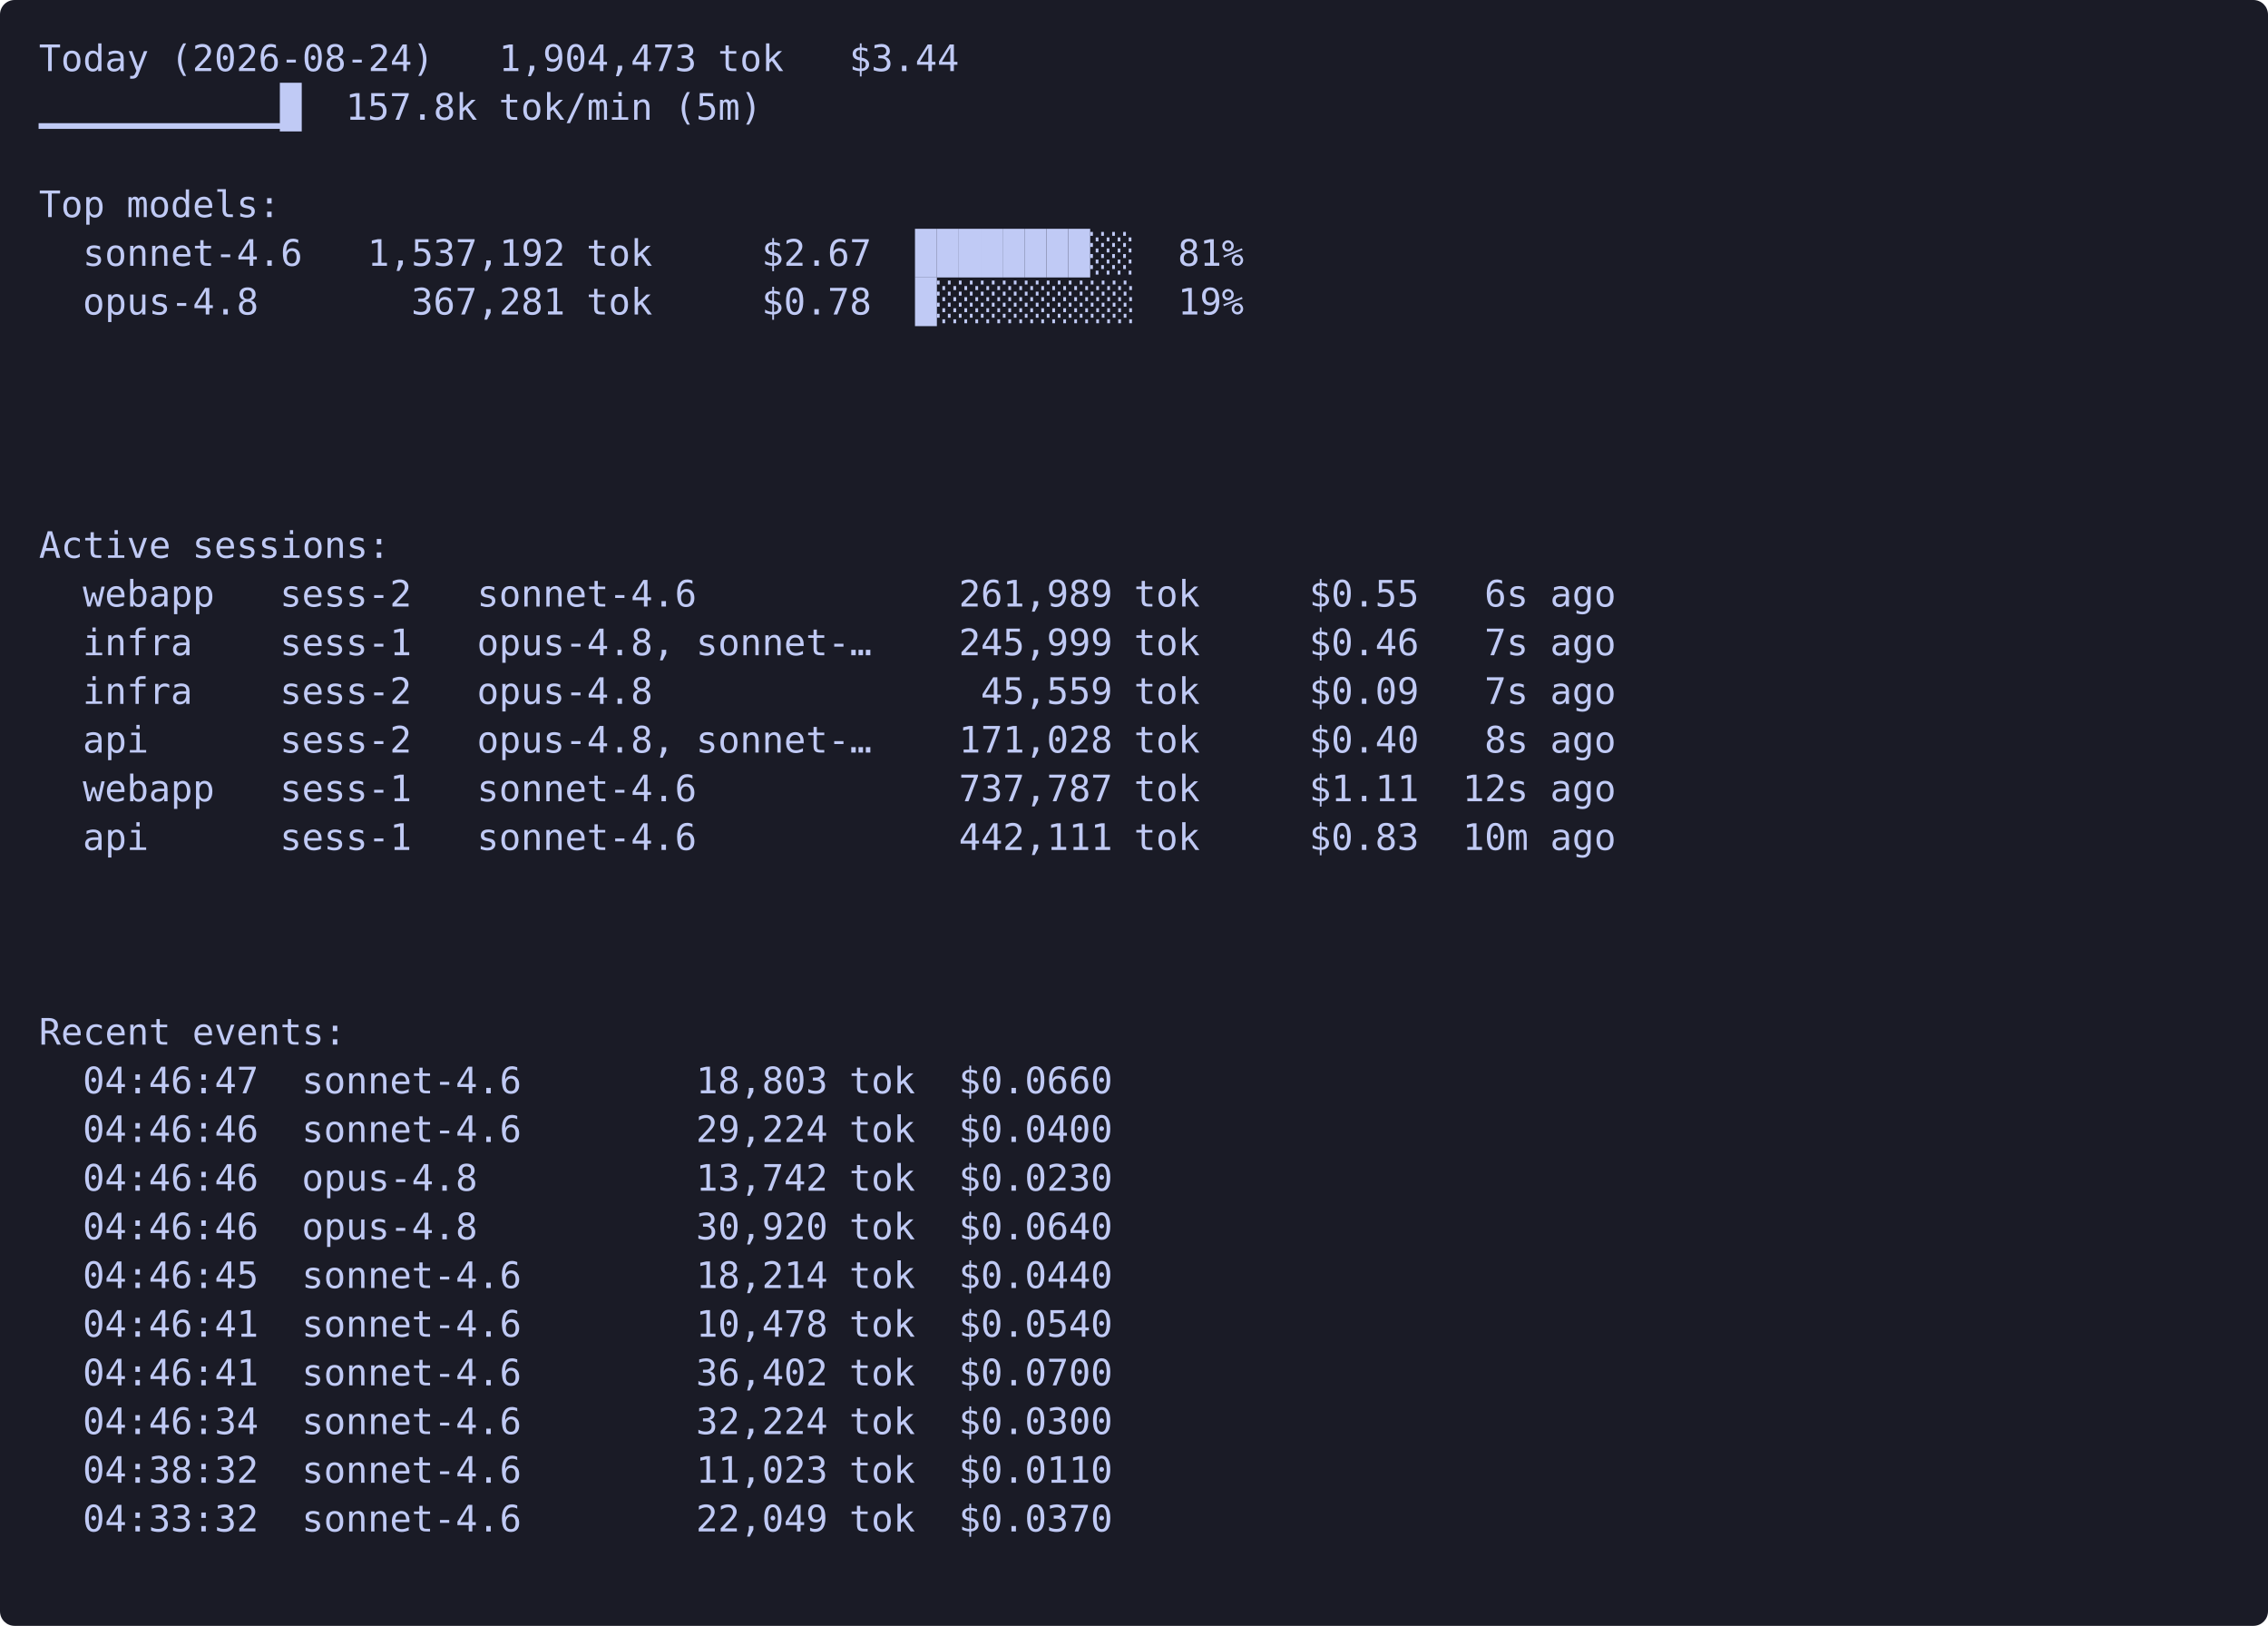
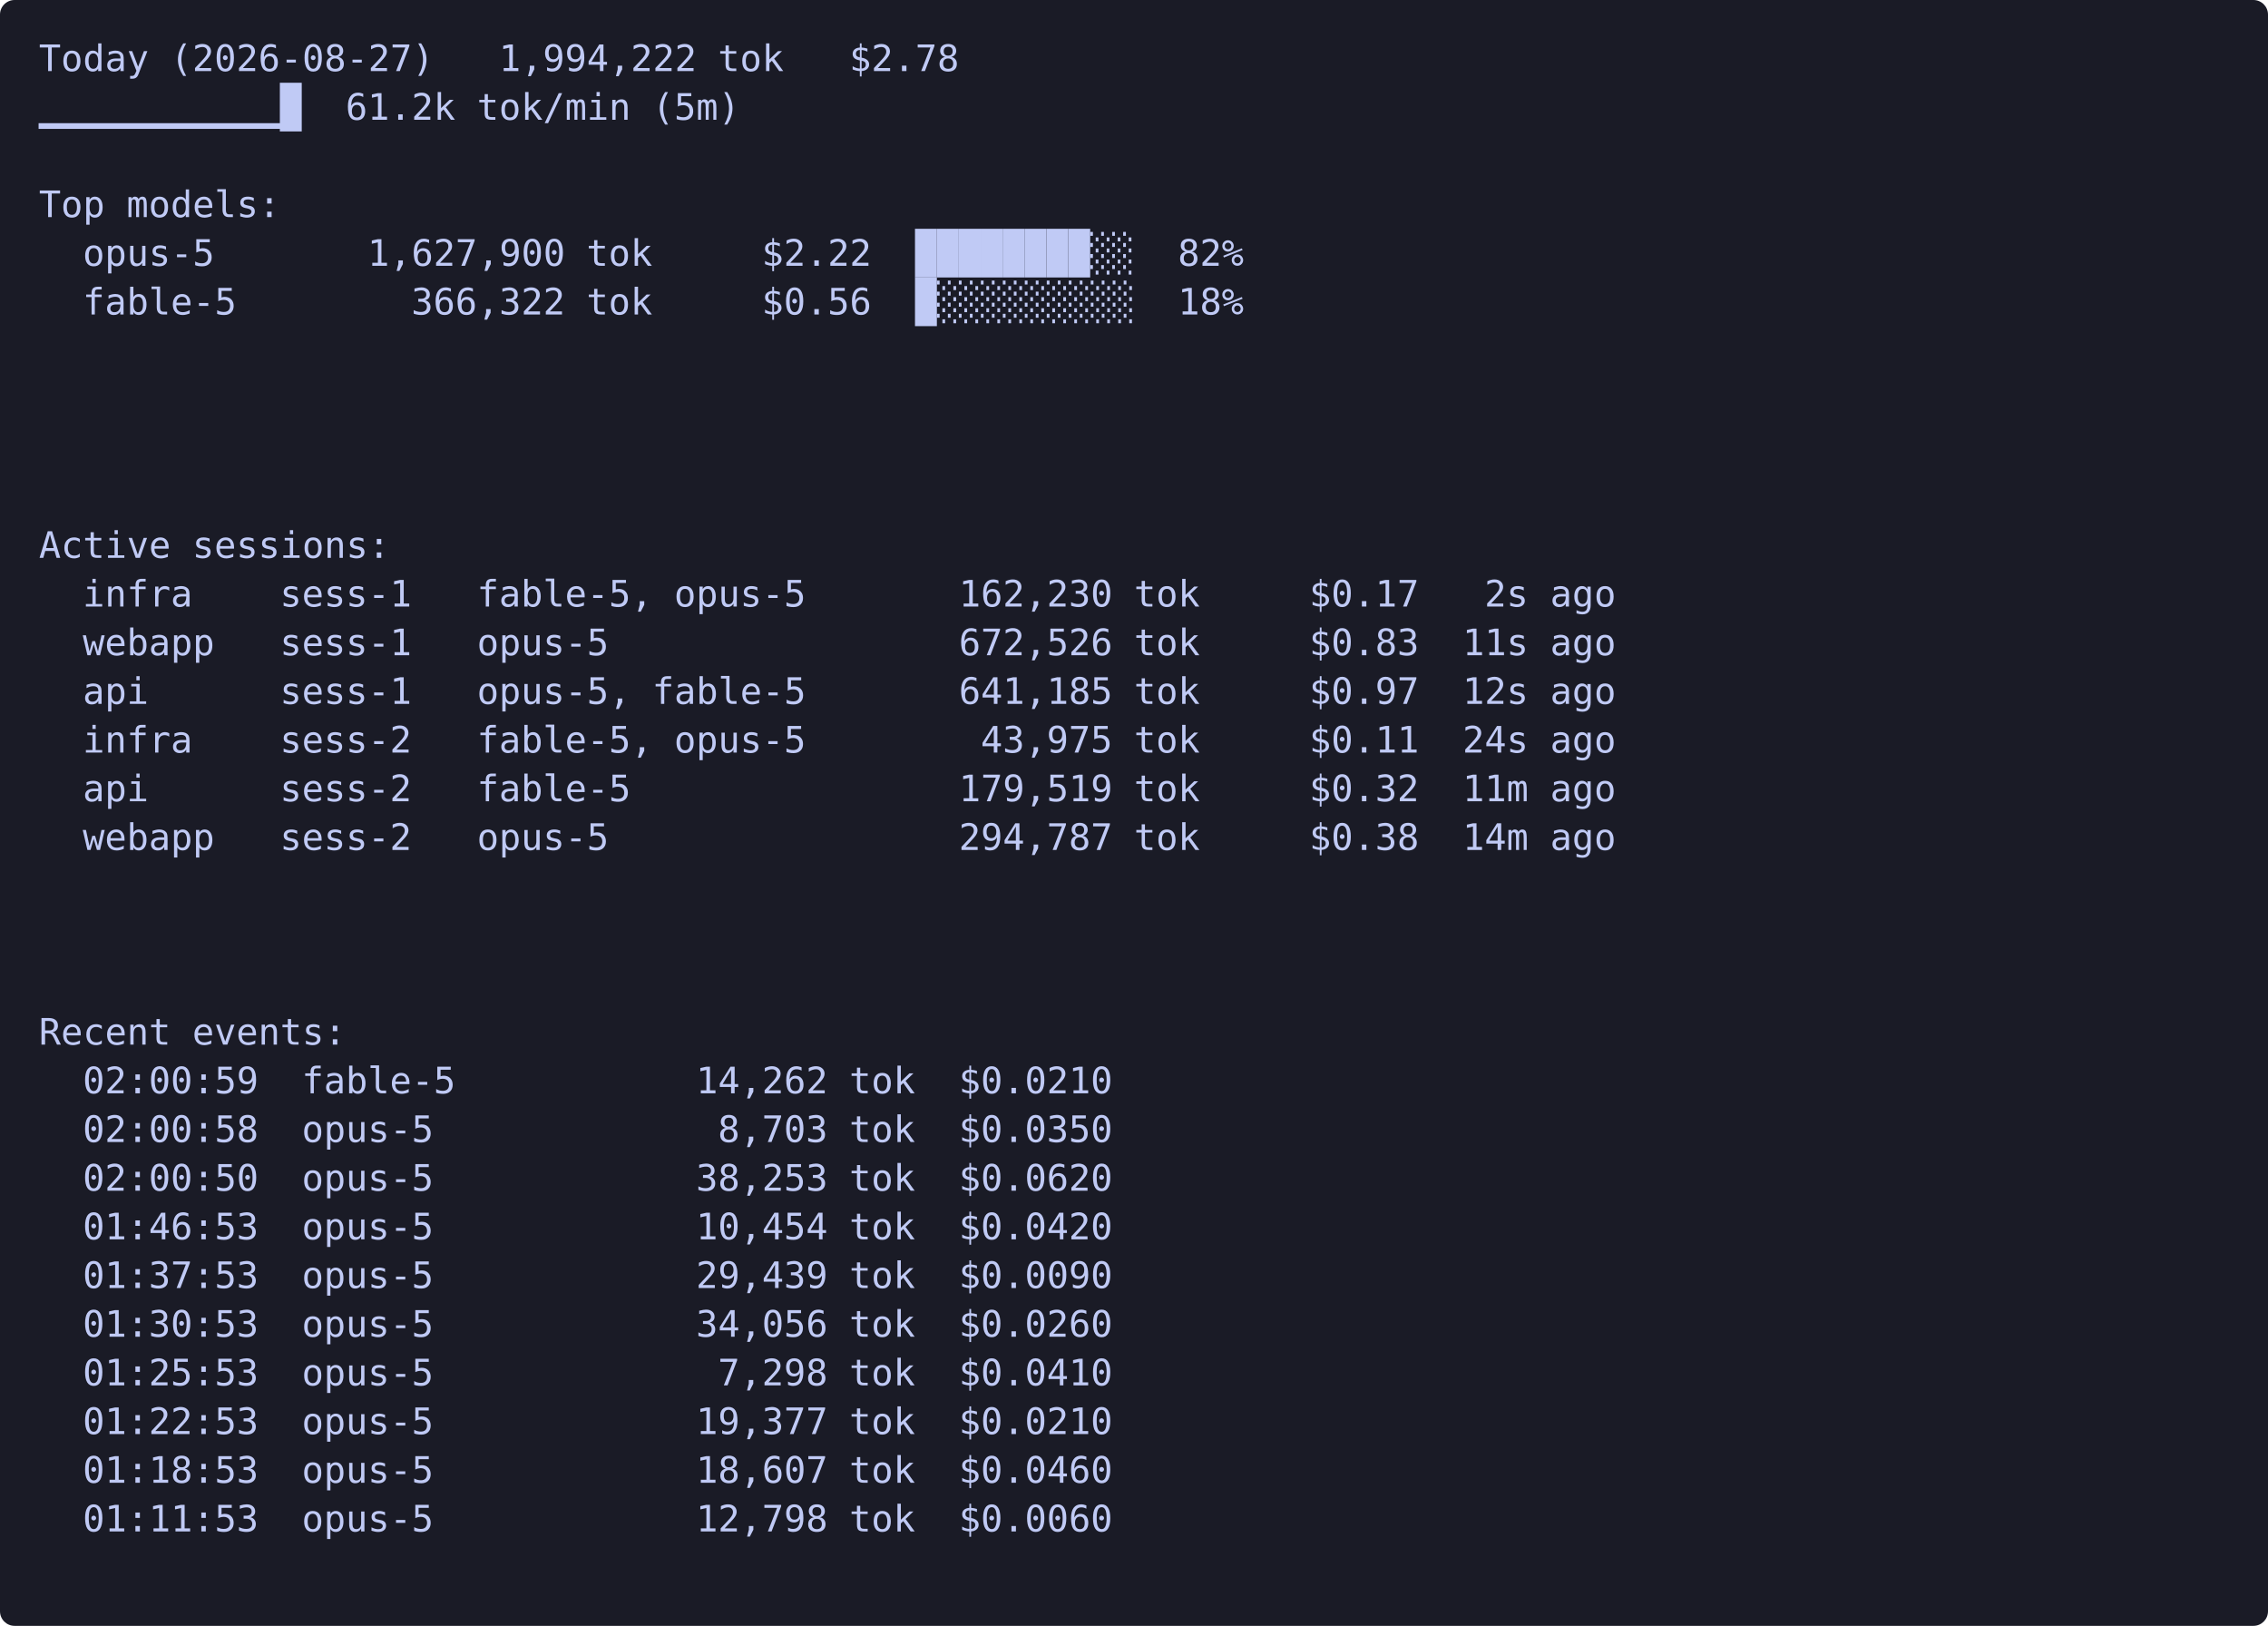
<svg xmlns="http://www.w3.org/2000/svg" width="932" height="668" viewBox="0 0 932 668" font-family="Menlo, 'SF Mono', 'Cascadia Code', Consolas, monospace" font-size="15">
  <rect width="932" height="668" rx="6" fill="#1a1b26" />
  <text y="29.2" xml:space="preserve">
    <tspan x="16.0" fill="#c0caf5" textLength="45.0" lengthAdjust="spacingAndGlyphs">Today</tspan>
-     <tspan x="70.0" fill="#c0caf5" textLength="108.0" lengthAdjust="spacingAndGlyphs">(2026-08-24)</tspan>
-     <tspan x="205.0" fill="#c0caf5" textLength="81.0" lengthAdjust="spacingAndGlyphs">1,904,473</tspan>
+     <tspan x="70.0" fill="#c0caf5" textLength="108.0" lengthAdjust="spacingAndGlyphs">(2026-08-27)</tspan>
+     <tspan x="205.0" fill="#c0caf5" textLength="81.0" lengthAdjust="spacingAndGlyphs">1,994,222</tspan>
    <tspan x="295.0" fill="#c0caf5" textLength="27.0" lengthAdjust="spacingAndGlyphs">tok</tspan>
-     <tspan x="349.0" fill="#c0caf5" textLength="45.0" lengthAdjust="spacingAndGlyphs">$3.44</tspan>
+     <tspan x="349.0" fill="#c0caf5" textLength="45.0" lengthAdjust="spacingAndGlyphs">$2.78</tspan>
  </text>
  <rect x="115.0" y="34.0" width="9.0" height="20" fill="#c0caf5" />
  <text y="49.2" xml:space="preserve">
    <tspan x="16.0" fill="#c0caf5" textLength="99.0" lengthAdjust="spacingAndGlyphs">▁▁▁▁▁▁▁▁▁▁▁</tspan>
-     <tspan x="142.0" fill="#c0caf5" textLength="54.0" lengthAdjust="spacingAndGlyphs">157.8k</tspan>
-     <tspan x="205.0" fill="#c0caf5" textLength="63.0" lengthAdjust="spacingAndGlyphs">tok/min</tspan>
-     <tspan x="277.0" fill="#c0caf5" textLength="36.0" lengthAdjust="spacingAndGlyphs">(5m)</tspan>
+     <tspan x="142.0" fill="#c0caf5" textLength="45.0" lengthAdjust="spacingAndGlyphs">61.2k</tspan>
+     <tspan x="196.0" fill="#c0caf5" textLength="63.0" lengthAdjust="spacingAndGlyphs">tok/min</tspan>
+     <tspan x="268.0" fill="#c0caf5" textLength="36.0" lengthAdjust="spacingAndGlyphs">(5m)</tspan>
  </text>
  <text y="89.2" xml:space="preserve">
    <tspan x="16.0" fill="#c0caf5" textLength="27.0" lengthAdjust="spacingAndGlyphs">Top</tspan>
    <tspan x="52.0" fill="#c0caf5" textLength="63.0" lengthAdjust="spacingAndGlyphs">models:</tspan>
  </text>
  <rect x="376.0" y="94.0" width="9.0" height="20" fill="#c0caf5" />
  <rect x="385.0" y="94.0" width="9.0" height="20" fill="#c0caf5" />
  <rect x="394.0" y="94.0" width="9.0" height="20" fill="#c0caf5" />
  <rect x="403.0" y="94.0" width="9.0" height="20" fill="#c0caf5" />
  <rect x="412.0" y="94.0" width="9.0" height="20" fill="#c0caf5" />
  <rect x="421.0" y="94.0" width="9.0" height="20" fill="#c0caf5" />
  <rect x="430.0" y="94.0" width="9.0" height="20" fill="#c0caf5" />
  <rect x="439.0" y="94.0" width="9.0" height="20" fill="#c0caf5" />
  <text y="109.2" xml:space="preserve">
-     <tspan x="34.0" fill="#c0caf5" textLength="90.0" lengthAdjust="spacingAndGlyphs">sonnet-4.6</tspan>
-     <tspan x="151.0" fill="#c0caf5" textLength="81.0" lengthAdjust="spacingAndGlyphs">1,537,192</tspan>
+     <tspan x="34.0" fill="#c0caf5" textLength="54.0" lengthAdjust="spacingAndGlyphs">opus-5</tspan>
+     <tspan x="151.0" fill="#c0caf5" textLength="81.0" lengthAdjust="spacingAndGlyphs">1,627,900</tspan>
    <tspan x="241.0" fill="#c0caf5" textLength="27.0" lengthAdjust="spacingAndGlyphs">tok</tspan>
-     <tspan x="313.0" fill="#c0caf5" textLength="45.0" lengthAdjust="spacingAndGlyphs">$2.67</tspan>
+     <tspan x="313.0" fill="#c0caf5" textLength="45.0" lengthAdjust="spacingAndGlyphs">$2.22</tspan>
    <tspan x="448.0" fill="#c0caf5" textLength="18.0" lengthAdjust="spacingAndGlyphs">░░</tspan>
-     <tspan x="484.0" fill="#c0caf5" textLength="27.0" lengthAdjust="spacingAndGlyphs">81%</tspan>
+     <tspan x="484.0" fill="#c0caf5" textLength="27.0" lengthAdjust="spacingAndGlyphs">82%</tspan>
  </text>
  <rect x="376.0" y="114.0" width="9.0" height="20" fill="#c0caf5" />
  <text y="129.2" xml:space="preserve">
-     <tspan x="34.0" fill="#c0caf5" textLength="72.0" lengthAdjust="spacingAndGlyphs">opus-4.8</tspan>
-     <tspan x="169.0" fill="#c0caf5" textLength="63.0" lengthAdjust="spacingAndGlyphs">367,281</tspan>
+     <tspan x="34.0" fill="#c0caf5" textLength="63.0" lengthAdjust="spacingAndGlyphs">fable-5</tspan>
+     <tspan x="169.0" fill="#c0caf5" textLength="63.0" lengthAdjust="spacingAndGlyphs">366,322</tspan>
    <tspan x="241.0" fill="#c0caf5" textLength="27.0" lengthAdjust="spacingAndGlyphs">tok</tspan>
-     <tspan x="313.0" fill="#c0caf5" textLength="45.0" lengthAdjust="spacingAndGlyphs">$0.78</tspan>
+     <tspan x="313.0" fill="#c0caf5" textLength="45.0" lengthAdjust="spacingAndGlyphs">$0.56</tspan>
    <tspan x="385.0" fill="#c0caf5" textLength="81.0" lengthAdjust="spacingAndGlyphs">░░░░░░░░░</tspan>
-     <tspan x="484.0" fill="#c0caf5" textLength="27.0" lengthAdjust="spacingAndGlyphs">19%</tspan>
+     <tspan x="484.0" fill="#c0caf5" textLength="27.0" lengthAdjust="spacingAndGlyphs">18%</tspan>
  </text>
  <text y="229.2" xml:space="preserve">
    <tspan x="16.0" fill="#c0caf5" textLength="54.0" lengthAdjust="spacingAndGlyphs">Active</tspan>
    <tspan x="79.0" fill="#c0caf5" textLength="81.0" lengthAdjust="spacingAndGlyphs">sessions:</tspan>
  </text>
  <text y="249.2" xml:space="preserve">
-     <tspan x="34.0" fill="#c0caf5" textLength="54.0" lengthAdjust="spacingAndGlyphs">webapp</tspan>
-     <tspan x="115.0" fill="#c0caf5" textLength="54.0" lengthAdjust="spacingAndGlyphs">sess-2</tspan>
-     <tspan x="196.0" fill="#c0caf5" textLength="90.0" lengthAdjust="spacingAndGlyphs">sonnet-4.6</tspan>
-     <tspan x="394.0" fill="#c0caf5" textLength="63.0" lengthAdjust="spacingAndGlyphs">261,989</tspan>
+     <tspan x="34.0" fill="#c0caf5" textLength="45.0" lengthAdjust="spacingAndGlyphs">infra</tspan>
+     <tspan x="115.0" fill="#c0caf5" textLength="54.0" lengthAdjust="spacingAndGlyphs">sess-1</tspan>
+     <tspan x="196.0" fill="#c0caf5" textLength="72.0" lengthAdjust="spacingAndGlyphs">fable-5,</tspan>
+     <tspan x="277.0" fill="#c0caf5" textLength="54.0" lengthAdjust="spacingAndGlyphs">opus-5</tspan>
+     <tspan x="394.0" fill="#c0caf5" textLength="63.0" lengthAdjust="spacingAndGlyphs">162,230</tspan>
    <tspan x="466.0" fill="#c0caf5" textLength="27.0" lengthAdjust="spacingAndGlyphs">tok</tspan>
-     <tspan x="538.0" fill="#c0caf5" textLength="45.0" lengthAdjust="spacingAndGlyphs">$0.55</tspan>
-     <tspan x="610.0" fill="#c0caf5" textLength="18.0" lengthAdjust="spacingAndGlyphs">6s</tspan>
+     <tspan x="538.0" fill="#c0caf5" textLength="45.0" lengthAdjust="spacingAndGlyphs">$0.17</tspan>
+     <tspan x="610.0" fill="#c0caf5" textLength="18.0" lengthAdjust="spacingAndGlyphs">2s</tspan>
    <tspan x="637.0" fill="#c0caf5" textLength="27.0" lengthAdjust="spacingAndGlyphs">ago</tspan>
  </text>
  <text y="269.2" xml:space="preserve">
-     <tspan x="34.0" fill="#c0caf5" textLength="45.0" lengthAdjust="spacingAndGlyphs">infra</tspan>
+     <tspan x="34.0" fill="#c0caf5" textLength="54.0" lengthAdjust="spacingAndGlyphs">webapp</tspan>
    <tspan x="115.0" fill="#c0caf5" textLength="54.0" lengthAdjust="spacingAndGlyphs">sess-1</tspan>
-     <tspan x="196.0" fill="#c0caf5" textLength="81.0" lengthAdjust="spacingAndGlyphs">opus-4.8,</tspan>
-     <tspan x="286.0" fill="#c0caf5" textLength="72.0" lengthAdjust="spacingAndGlyphs">sonnet-…</tspan>
-     <tspan x="394.0" fill="#c0caf5" textLength="63.0" lengthAdjust="spacingAndGlyphs">245,999</tspan>
+     <tspan x="196.0" fill="#c0caf5" textLength="54.0" lengthAdjust="spacingAndGlyphs">opus-5</tspan>
+     <tspan x="394.0" fill="#c0caf5" textLength="63.0" lengthAdjust="spacingAndGlyphs">672,526</tspan>
    <tspan x="466.0" fill="#c0caf5" textLength="27.0" lengthAdjust="spacingAndGlyphs">tok</tspan>
-     <tspan x="538.0" fill="#c0caf5" textLength="45.0" lengthAdjust="spacingAndGlyphs">$0.46</tspan>
-     <tspan x="610.0" fill="#c0caf5" textLength="18.0" lengthAdjust="spacingAndGlyphs">7s</tspan>
+     <tspan x="538.0" fill="#c0caf5" textLength="45.0" lengthAdjust="spacingAndGlyphs">$0.83</tspan>
+     <tspan x="601.0" fill="#c0caf5" textLength="27.0" lengthAdjust="spacingAndGlyphs">11s</tspan>
    <tspan x="637.0" fill="#c0caf5" textLength="27.0" lengthAdjust="spacingAndGlyphs">ago</tspan>
  </text>
  <text y="289.2" xml:space="preserve">
-     <tspan x="34.0" fill="#c0caf5" textLength="45.0" lengthAdjust="spacingAndGlyphs">infra</tspan>
-     <tspan x="115.0" fill="#c0caf5" textLength="54.0" lengthAdjust="spacingAndGlyphs">sess-2</tspan>
-     <tspan x="196.0" fill="#c0caf5" textLength="72.0" lengthAdjust="spacingAndGlyphs">opus-4.8</tspan>
-     <tspan x="403.0" fill="#c0caf5" textLength="54.0" lengthAdjust="spacingAndGlyphs">45,559</tspan>
+     <tspan x="34.0" fill="#c0caf5" textLength="27.0" lengthAdjust="spacingAndGlyphs">api</tspan>
+     <tspan x="115.0" fill="#c0caf5" textLength="54.0" lengthAdjust="spacingAndGlyphs">sess-1</tspan>
+     <tspan x="196.0" fill="#c0caf5" textLength="63.0" lengthAdjust="spacingAndGlyphs">opus-5,</tspan>
+     <tspan x="268.0" fill="#c0caf5" textLength="63.0" lengthAdjust="spacingAndGlyphs">fable-5</tspan>
+     <tspan x="394.0" fill="#c0caf5" textLength="63.0" lengthAdjust="spacingAndGlyphs">641,185</tspan>
    <tspan x="466.0" fill="#c0caf5" textLength="27.0" lengthAdjust="spacingAndGlyphs">tok</tspan>
-     <tspan x="538.0" fill="#c0caf5" textLength="45.0" lengthAdjust="spacingAndGlyphs">$0.09</tspan>
-     <tspan x="610.0" fill="#c0caf5" textLength="18.0" lengthAdjust="spacingAndGlyphs">7s</tspan>
+     <tspan x="538.0" fill="#c0caf5" textLength="45.0" lengthAdjust="spacingAndGlyphs">$0.97</tspan>
+     <tspan x="601.0" fill="#c0caf5" textLength="27.0" lengthAdjust="spacingAndGlyphs">12s</tspan>
    <tspan x="637.0" fill="#c0caf5" textLength="27.0" lengthAdjust="spacingAndGlyphs">ago</tspan>
  </text>
  <text y="309.2" xml:space="preserve">
-     <tspan x="34.0" fill="#c0caf5" textLength="27.0" lengthAdjust="spacingAndGlyphs">api</tspan>
+     <tspan x="34.0" fill="#c0caf5" textLength="45.0" lengthAdjust="spacingAndGlyphs">infra</tspan>
    <tspan x="115.0" fill="#c0caf5" textLength="54.0" lengthAdjust="spacingAndGlyphs">sess-2</tspan>
-     <tspan x="196.0" fill="#c0caf5" textLength="81.0" lengthAdjust="spacingAndGlyphs">opus-4.8,</tspan>
-     <tspan x="286.0" fill="#c0caf5" textLength="72.0" lengthAdjust="spacingAndGlyphs">sonnet-…</tspan>
-     <tspan x="394.0" fill="#c0caf5" textLength="63.0" lengthAdjust="spacingAndGlyphs">171,028</tspan>
+     <tspan x="196.0" fill="#c0caf5" textLength="72.0" lengthAdjust="spacingAndGlyphs">fable-5,</tspan>
+     <tspan x="277.0" fill="#c0caf5" textLength="54.0" lengthAdjust="spacingAndGlyphs">opus-5</tspan>
+     <tspan x="403.0" fill="#c0caf5" textLength="54.0" lengthAdjust="spacingAndGlyphs">43,975</tspan>
    <tspan x="466.0" fill="#c0caf5" textLength="27.0" lengthAdjust="spacingAndGlyphs">tok</tspan>
-     <tspan x="538.0" fill="#c0caf5" textLength="45.0" lengthAdjust="spacingAndGlyphs">$0.40</tspan>
-     <tspan x="610.0" fill="#c0caf5" textLength="18.0" lengthAdjust="spacingAndGlyphs">8s</tspan>
+     <tspan x="538.0" fill="#c0caf5" textLength="45.0" lengthAdjust="spacingAndGlyphs">$0.11</tspan>
+     <tspan x="601.0" fill="#c0caf5" textLength="27.0" lengthAdjust="spacingAndGlyphs">24s</tspan>
    <tspan x="637.0" fill="#c0caf5" textLength="27.0" lengthAdjust="spacingAndGlyphs">ago</tspan>
  </text>
  <text y="329.2" xml:space="preserve">
-     <tspan x="34.0" fill="#c0caf5" textLength="54.0" lengthAdjust="spacingAndGlyphs">webapp</tspan>
-     <tspan x="115.0" fill="#c0caf5" textLength="54.0" lengthAdjust="spacingAndGlyphs">sess-1</tspan>
-     <tspan x="196.0" fill="#c0caf5" textLength="90.0" lengthAdjust="spacingAndGlyphs">sonnet-4.6</tspan>
-     <tspan x="394.0" fill="#c0caf5" textLength="63.0" lengthAdjust="spacingAndGlyphs">737,787</tspan>
+     <tspan x="34.0" fill="#c0caf5" textLength="27.0" lengthAdjust="spacingAndGlyphs">api</tspan>
+     <tspan x="115.0" fill="#c0caf5" textLength="54.0" lengthAdjust="spacingAndGlyphs">sess-2</tspan>
+     <tspan x="196.0" fill="#c0caf5" textLength="63.0" lengthAdjust="spacingAndGlyphs">fable-5</tspan>
+     <tspan x="394.0" fill="#c0caf5" textLength="63.0" lengthAdjust="spacingAndGlyphs">179,519</tspan>
    <tspan x="466.0" fill="#c0caf5" textLength="27.0" lengthAdjust="spacingAndGlyphs">tok</tspan>
-     <tspan x="538.0" fill="#c0caf5" textLength="45.0" lengthAdjust="spacingAndGlyphs">$1.11</tspan>
-     <tspan x="601.0" fill="#c0caf5" textLength="27.0" lengthAdjust="spacingAndGlyphs">12s</tspan>
+     <tspan x="538.0" fill="#c0caf5" textLength="45.0" lengthAdjust="spacingAndGlyphs">$0.32</tspan>
+     <tspan x="601.0" fill="#c0caf5" textLength="27.0" lengthAdjust="spacingAndGlyphs">11m</tspan>
    <tspan x="637.0" fill="#c0caf5" textLength="27.0" lengthAdjust="spacingAndGlyphs">ago</tspan>
  </text>
  <text y="349.2" xml:space="preserve">
-     <tspan x="34.0" fill="#c0caf5" textLength="27.0" lengthAdjust="spacingAndGlyphs">api</tspan>
-     <tspan x="115.0" fill="#c0caf5" textLength="54.0" lengthAdjust="spacingAndGlyphs">sess-1</tspan>
-     <tspan x="196.0" fill="#c0caf5" textLength="90.0" lengthAdjust="spacingAndGlyphs">sonnet-4.6</tspan>
-     <tspan x="394.0" fill="#c0caf5" textLength="63.0" lengthAdjust="spacingAndGlyphs">442,111</tspan>
+     <tspan x="34.0" fill="#c0caf5" textLength="54.0" lengthAdjust="spacingAndGlyphs">webapp</tspan>
+     <tspan x="115.0" fill="#c0caf5" textLength="54.0" lengthAdjust="spacingAndGlyphs">sess-2</tspan>
+     <tspan x="196.0" fill="#c0caf5" textLength="54.0" lengthAdjust="spacingAndGlyphs">opus-5</tspan>
+     <tspan x="394.0" fill="#c0caf5" textLength="63.0" lengthAdjust="spacingAndGlyphs">294,787</tspan>
    <tspan x="466.0" fill="#c0caf5" textLength="27.0" lengthAdjust="spacingAndGlyphs">tok</tspan>
-     <tspan x="538.0" fill="#c0caf5" textLength="45.0" lengthAdjust="spacingAndGlyphs">$0.83</tspan>
-     <tspan x="601.0" fill="#c0caf5" textLength="27.0" lengthAdjust="spacingAndGlyphs">10m</tspan>
+     <tspan x="538.0" fill="#c0caf5" textLength="45.0" lengthAdjust="spacingAndGlyphs">$0.38</tspan>
+     <tspan x="601.0" fill="#c0caf5" textLength="27.0" lengthAdjust="spacingAndGlyphs">14m</tspan>
    <tspan x="637.0" fill="#c0caf5" textLength="27.0" lengthAdjust="spacingAndGlyphs">ago</tspan>
  </text>
  <text y="429.2" xml:space="preserve">
    <tspan x="16.0" fill="#c0caf5" textLength="54.0" lengthAdjust="spacingAndGlyphs">Recent</tspan>
    <tspan x="79.0" fill="#c0caf5" textLength="63.0" lengthAdjust="spacingAndGlyphs">events:</tspan>
  </text>
  <text y="449.2" xml:space="preserve">
-     <tspan x="34.0" fill="#c0caf5" textLength="72.0" lengthAdjust="spacingAndGlyphs">04:46:47</tspan>
-     <tspan x="124.0" fill="#c0caf5" textLength="90.0" lengthAdjust="spacingAndGlyphs">sonnet-4.6</tspan>
-     <tspan x="286.0" fill="#c0caf5" textLength="54.0" lengthAdjust="spacingAndGlyphs">18,803</tspan>
+     <tspan x="34.0" fill="#c0caf5" textLength="72.0" lengthAdjust="spacingAndGlyphs">02:00:59</tspan>
+     <tspan x="124.0" fill="#c0caf5" textLength="63.0" lengthAdjust="spacingAndGlyphs">fable-5</tspan>
+     <tspan x="286.0" fill="#c0caf5" textLength="54.0" lengthAdjust="spacingAndGlyphs">14,262</tspan>
    <tspan x="349.0" fill="#c0caf5" textLength="27.0" lengthAdjust="spacingAndGlyphs">tok</tspan>
-     <tspan x="394.0" fill="#c0caf5" textLength="63.0" lengthAdjust="spacingAndGlyphs">$0.0660</tspan>
+     <tspan x="394.0" fill="#c0caf5" textLength="63.0" lengthAdjust="spacingAndGlyphs">$0.0210</tspan>
  </text>
  <text y="469.2" xml:space="preserve">
-     <tspan x="34.0" fill="#c0caf5" textLength="72.0" lengthAdjust="spacingAndGlyphs">04:46:46</tspan>
-     <tspan x="124.0" fill="#c0caf5" textLength="90.0" lengthAdjust="spacingAndGlyphs">sonnet-4.6</tspan>
-     <tspan x="286.0" fill="#c0caf5" textLength="54.0" lengthAdjust="spacingAndGlyphs">29,224</tspan>
+     <tspan x="34.0" fill="#c0caf5" textLength="72.0" lengthAdjust="spacingAndGlyphs">02:00:58</tspan>
+     <tspan x="124.0" fill="#c0caf5" textLength="54.0" lengthAdjust="spacingAndGlyphs">opus-5</tspan>
+     <tspan x="295.0" fill="#c0caf5" textLength="45.0" lengthAdjust="spacingAndGlyphs">8,703</tspan>
    <tspan x="349.0" fill="#c0caf5" textLength="27.0" lengthAdjust="spacingAndGlyphs">tok</tspan>
-     <tspan x="394.0" fill="#c0caf5" textLength="63.0" lengthAdjust="spacingAndGlyphs">$0.0400</tspan>
+     <tspan x="394.0" fill="#c0caf5" textLength="63.0" lengthAdjust="spacingAndGlyphs">$0.0350</tspan>
  </text>
  <text y="489.2" xml:space="preserve">
-     <tspan x="34.0" fill="#c0caf5" textLength="72.0" lengthAdjust="spacingAndGlyphs">04:46:46</tspan>
-     <tspan x="124.0" fill="#c0caf5" textLength="72.0" lengthAdjust="spacingAndGlyphs">opus-4.8</tspan>
-     <tspan x="286.0" fill="#c0caf5" textLength="54.0" lengthAdjust="spacingAndGlyphs">13,742</tspan>
+     <tspan x="34.0" fill="#c0caf5" textLength="72.0" lengthAdjust="spacingAndGlyphs">02:00:50</tspan>
+     <tspan x="124.0" fill="#c0caf5" textLength="54.0" lengthAdjust="spacingAndGlyphs">opus-5</tspan>
+     <tspan x="286.0" fill="#c0caf5" textLength="54.0" lengthAdjust="spacingAndGlyphs">38,253</tspan>
    <tspan x="349.0" fill="#c0caf5" textLength="27.0" lengthAdjust="spacingAndGlyphs">tok</tspan>
-     <tspan x="394.0" fill="#c0caf5" textLength="63.0" lengthAdjust="spacingAndGlyphs">$0.0230</tspan>
+     <tspan x="394.0" fill="#c0caf5" textLength="63.0" lengthAdjust="spacingAndGlyphs">$0.0620</tspan>
  </text>
  <text y="509.2" xml:space="preserve">
-     <tspan x="34.0" fill="#c0caf5" textLength="72.0" lengthAdjust="spacingAndGlyphs">04:46:46</tspan>
-     <tspan x="124.0" fill="#c0caf5" textLength="72.0" lengthAdjust="spacingAndGlyphs">opus-4.8</tspan>
-     <tspan x="286.0" fill="#c0caf5" textLength="54.0" lengthAdjust="spacingAndGlyphs">30,920</tspan>
+     <tspan x="34.0" fill="#c0caf5" textLength="72.0" lengthAdjust="spacingAndGlyphs">01:46:53</tspan>
+     <tspan x="124.0" fill="#c0caf5" textLength="54.0" lengthAdjust="spacingAndGlyphs">opus-5</tspan>
+     <tspan x="286.0" fill="#c0caf5" textLength="54.0" lengthAdjust="spacingAndGlyphs">10,454</tspan>
    <tspan x="349.0" fill="#c0caf5" textLength="27.0" lengthAdjust="spacingAndGlyphs">tok</tspan>
-     <tspan x="394.0" fill="#c0caf5" textLength="63.0" lengthAdjust="spacingAndGlyphs">$0.0640</tspan>
+     <tspan x="394.0" fill="#c0caf5" textLength="63.0" lengthAdjust="spacingAndGlyphs">$0.0420</tspan>
  </text>
  <text y="529.2" xml:space="preserve">
-     <tspan x="34.0" fill="#c0caf5" textLength="72.0" lengthAdjust="spacingAndGlyphs">04:46:45</tspan>
-     <tspan x="124.0" fill="#c0caf5" textLength="90.0" lengthAdjust="spacingAndGlyphs">sonnet-4.6</tspan>
-     <tspan x="286.0" fill="#c0caf5" textLength="54.0" lengthAdjust="spacingAndGlyphs">18,214</tspan>
+     <tspan x="34.0" fill="#c0caf5" textLength="72.0" lengthAdjust="spacingAndGlyphs">01:37:53</tspan>
+     <tspan x="124.0" fill="#c0caf5" textLength="54.0" lengthAdjust="spacingAndGlyphs">opus-5</tspan>
+     <tspan x="286.0" fill="#c0caf5" textLength="54.0" lengthAdjust="spacingAndGlyphs">29,439</tspan>
    <tspan x="349.0" fill="#c0caf5" textLength="27.0" lengthAdjust="spacingAndGlyphs">tok</tspan>
-     <tspan x="394.0" fill="#c0caf5" textLength="63.0" lengthAdjust="spacingAndGlyphs">$0.0440</tspan>
+     <tspan x="394.0" fill="#c0caf5" textLength="63.0" lengthAdjust="spacingAndGlyphs">$0.0090</tspan>
  </text>
  <text y="549.2" xml:space="preserve">
-     <tspan x="34.0" fill="#c0caf5" textLength="72.0" lengthAdjust="spacingAndGlyphs">04:46:41</tspan>
-     <tspan x="124.0" fill="#c0caf5" textLength="90.0" lengthAdjust="spacingAndGlyphs">sonnet-4.6</tspan>
-     <tspan x="286.0" fill="#c0caf5" textLength="54.0" lengthAdjust="spacingAndGlyphs">10,478</tspan>
+     <tspan x="34.0" fill="#c0caf5" textLength="72.0" lengthAdjust="spacingAndGlyphs">01:30:53</tspan>
+     <tspan x="124.0" fill="#c0caf5" textLength="54.0" lengthAdjust="spacingAndGlyphs">opus-5</tspan>
+     <tspan x="286.0" fill="#c0caf5" textLength="54.0" lengthAdjust="spacingAndGlyphs">34,056</tspan>
    <tspan x="349.0" fill="#c0caf5" textLength="27.0" lengthAdjust="spacingAndGlyphs">tok</tspan>
-     <tspan x="394.0" fill="#c0caf5" textLength="63.0" lengthAdjust="spacingAndGlyphs">$0.0540</tspan>
+     <tspan x="394.0" fill="#c0caf5" textLength="63.0" lengthAdjust="spacingAndGlyphs">$0.0260</tspan>
  </text>
  <text y="569.2" xml:space="preserve">
-     <tspan x="34.0" fill="#c0caf5" textLength="72.0" lengthAdjust="spacingAndGlyphs">04:46:41</tspan>
-     <tspan x="124.0" fill="#c0caf5" textLength="90.0" lengthAdjust="spacingAndGlyphs">sonnet-4.6</tspan>
-     <tspan x="286.0" fill="#c0caf5" textLength="54.0" lengthAdjust="spacingAndGlyphs">36,402</tspan>
+     <tspan x="34.0" fill="#c0caf5" textLength="72.0" lengthAdjust="spacingAndGlyphs">01:25:53</tspan>
+     <tspan x="124.0" fill="#c0caf5" textLength="54.0" lengthAdjust="spacingAndGlyphs">opus-5</tspan>
+     <tspan x="295.0" fill="#c0caf5" textLength="45.0" lengthAdjust="spacingAndGlyphs">7,298</tspan>
    <tspan x="349.0" fill="#c0caf5" textLength="27.0" lengthAdjust="spacingAndGlyphs">tok</tspan>
-     <tspan x="394.0" fill="#c0caf5" textLength="63.0" lengthAdjust="spacingAndGlyphs">$0.0700</tspan>
+     <tspan x="394.0" fill="#c0caf5" textLength="63.0" lengthAdjust="spacingAndGlyphs">$0.0410</tspan>
  </text>
  <text y="589.2" xml:space="preserve">
-     <tspan x="34.0" fill="#c0caf5" textLength="72.0" lengthAdjust="spacingAndGlyphs">04:46:34</tspan>
-     <tspan x="124.0" fill="#c0caf5" textLength="90.0" lengthAdjust="spacingAndGlyphs">sonnet-4.6</tspan>
-     <tspan x="286.0" fill="#c0caf5" textLength="54.0" lengthAdjust="spacingAndGlyphs">32,224</tspan>
+     <tspan x="34.0" fill="#c0caf5" textLength="72.0" lengthAdjust="spacingAndGlyphs">01:22:53</tspan>
+     <tspan x="124.0" fill="#c0caf5" textLength="54.0" lengthAdjust="spacingAndGlyphs">opus-5</tspan>
+     <tspan x="286.0" fill="#c0caf5" textLength="54.0" lengthAdjust="spacingAndGlyphs">19,377</tspan>
    <tspan x="349.0" fill="#c0caf5" textLength="27.0" lengthAdjust="spacingAndGlyphs">tok</tspan>
-     <tspan x="394.0" fill="#c0caf5" textLength="63.0" lengthAdjust="spacingAndGlyphs">$0.0300</tspan>
+     <tspan x="394.0" fill="#c0caf5" textLength="63.0" lengthAdjust="spacingAndGlyphs">$0.0210</tspan>
  </text>
  <text y="609.2" xml:space="preserve">
-     <tspan x="34.0" fill="#c0caf5" textLength="72.0" lengthAdjust="spacingAndGlyphs">04:38:32</tspan>
-     <tspan x="124.0" fill="#c0caf5" textLength="90.0" lengthAdjust="spacingAndGlyphs">sonnet-4.6</tspan>
-     <tspan x="286.0" fill="#c0caf5" textLength="54.0" lengthAdjust="spacingAndGlyphs">11,023</tspan>
+     <tspan x="34.0" fill="#c0caf5" textLength="72.0" lengthAdjust="spacingAndGlyphs">01:18:53</tspan>
+     <tspan x="124.0" fill="#c0caf5" textLength="54.0" lengthAdjust="spacingAndGlyphs">opus-5</tspan>
+     <tspan x="286.0" fill="#c0caf5" textLength="54.0" lengthAdjust="spacingAndGlyphs">18,607</tspan>
    <tspan x="349.0" fill="#c0caf5" textLength="27.0" lengthAdjust="spacingAndGlyphs">tok</tspan>
-     <tspan x="394.0" fill="#c0caf5" textLength="63.0" lengthAdjust="spacingAndGlyphs">$0.0110</tspan>
+     <tspan x="394.0" fill="#c0caf5" textLength="63.0" lengthAdjust="spacingAndGlyphs">$0.0460</tspan>
  </text>
  <text y="629.2" xml:space="preserve">
-     <tspan x="34.0" fill="#c0caf5" textLength="72.0" lengthAdjust="spacingAndGlyphs">04:33:32</tspan>
-     <tspan x="124.0" fill="#c0caf5" textLength="90.0" lengthAdjust="spacingAndGlyphs">sonnet-4.6</tspan>
-     <tspan x="286.0" fill="#c0caf5" textLength="54.0" lengthAdjust="spacingAndGlyphs">22,049</tspan>
+     <tspan x="34.0" fill="#c0caf5" textLength="72.0" lengthAdjust="spacingAndGlyphs">01:11:53</tspan>
+     <tspan x="124.0" fill="#c0caf5" textLength="54.0" lengthAdjust="spacingAndGlyphs">opus-5</tspan>
+     <tspan x="286.0" fill="#c0caf5" textLength="54.0" lengthAdjust="spacingAndGlyphs">12,798</tspan>
    <tspan x="349.0" fill="#c0caf5" textLength="27.0" lengthAdjust="spacingAndGlyphs">tok</tspan>
-     <tspan x="394.0" fill="#c0caf5" textLength="63.0" lengthAdjust="spacingAndGlyphs">$0.0370</tspan>
+     <tspan x="394.0" fill="#c0caf5" textLength="63.0" lengthAdjust="spacingAndGlyphs">$0.0060</tspan>
  </text>
</svg>
